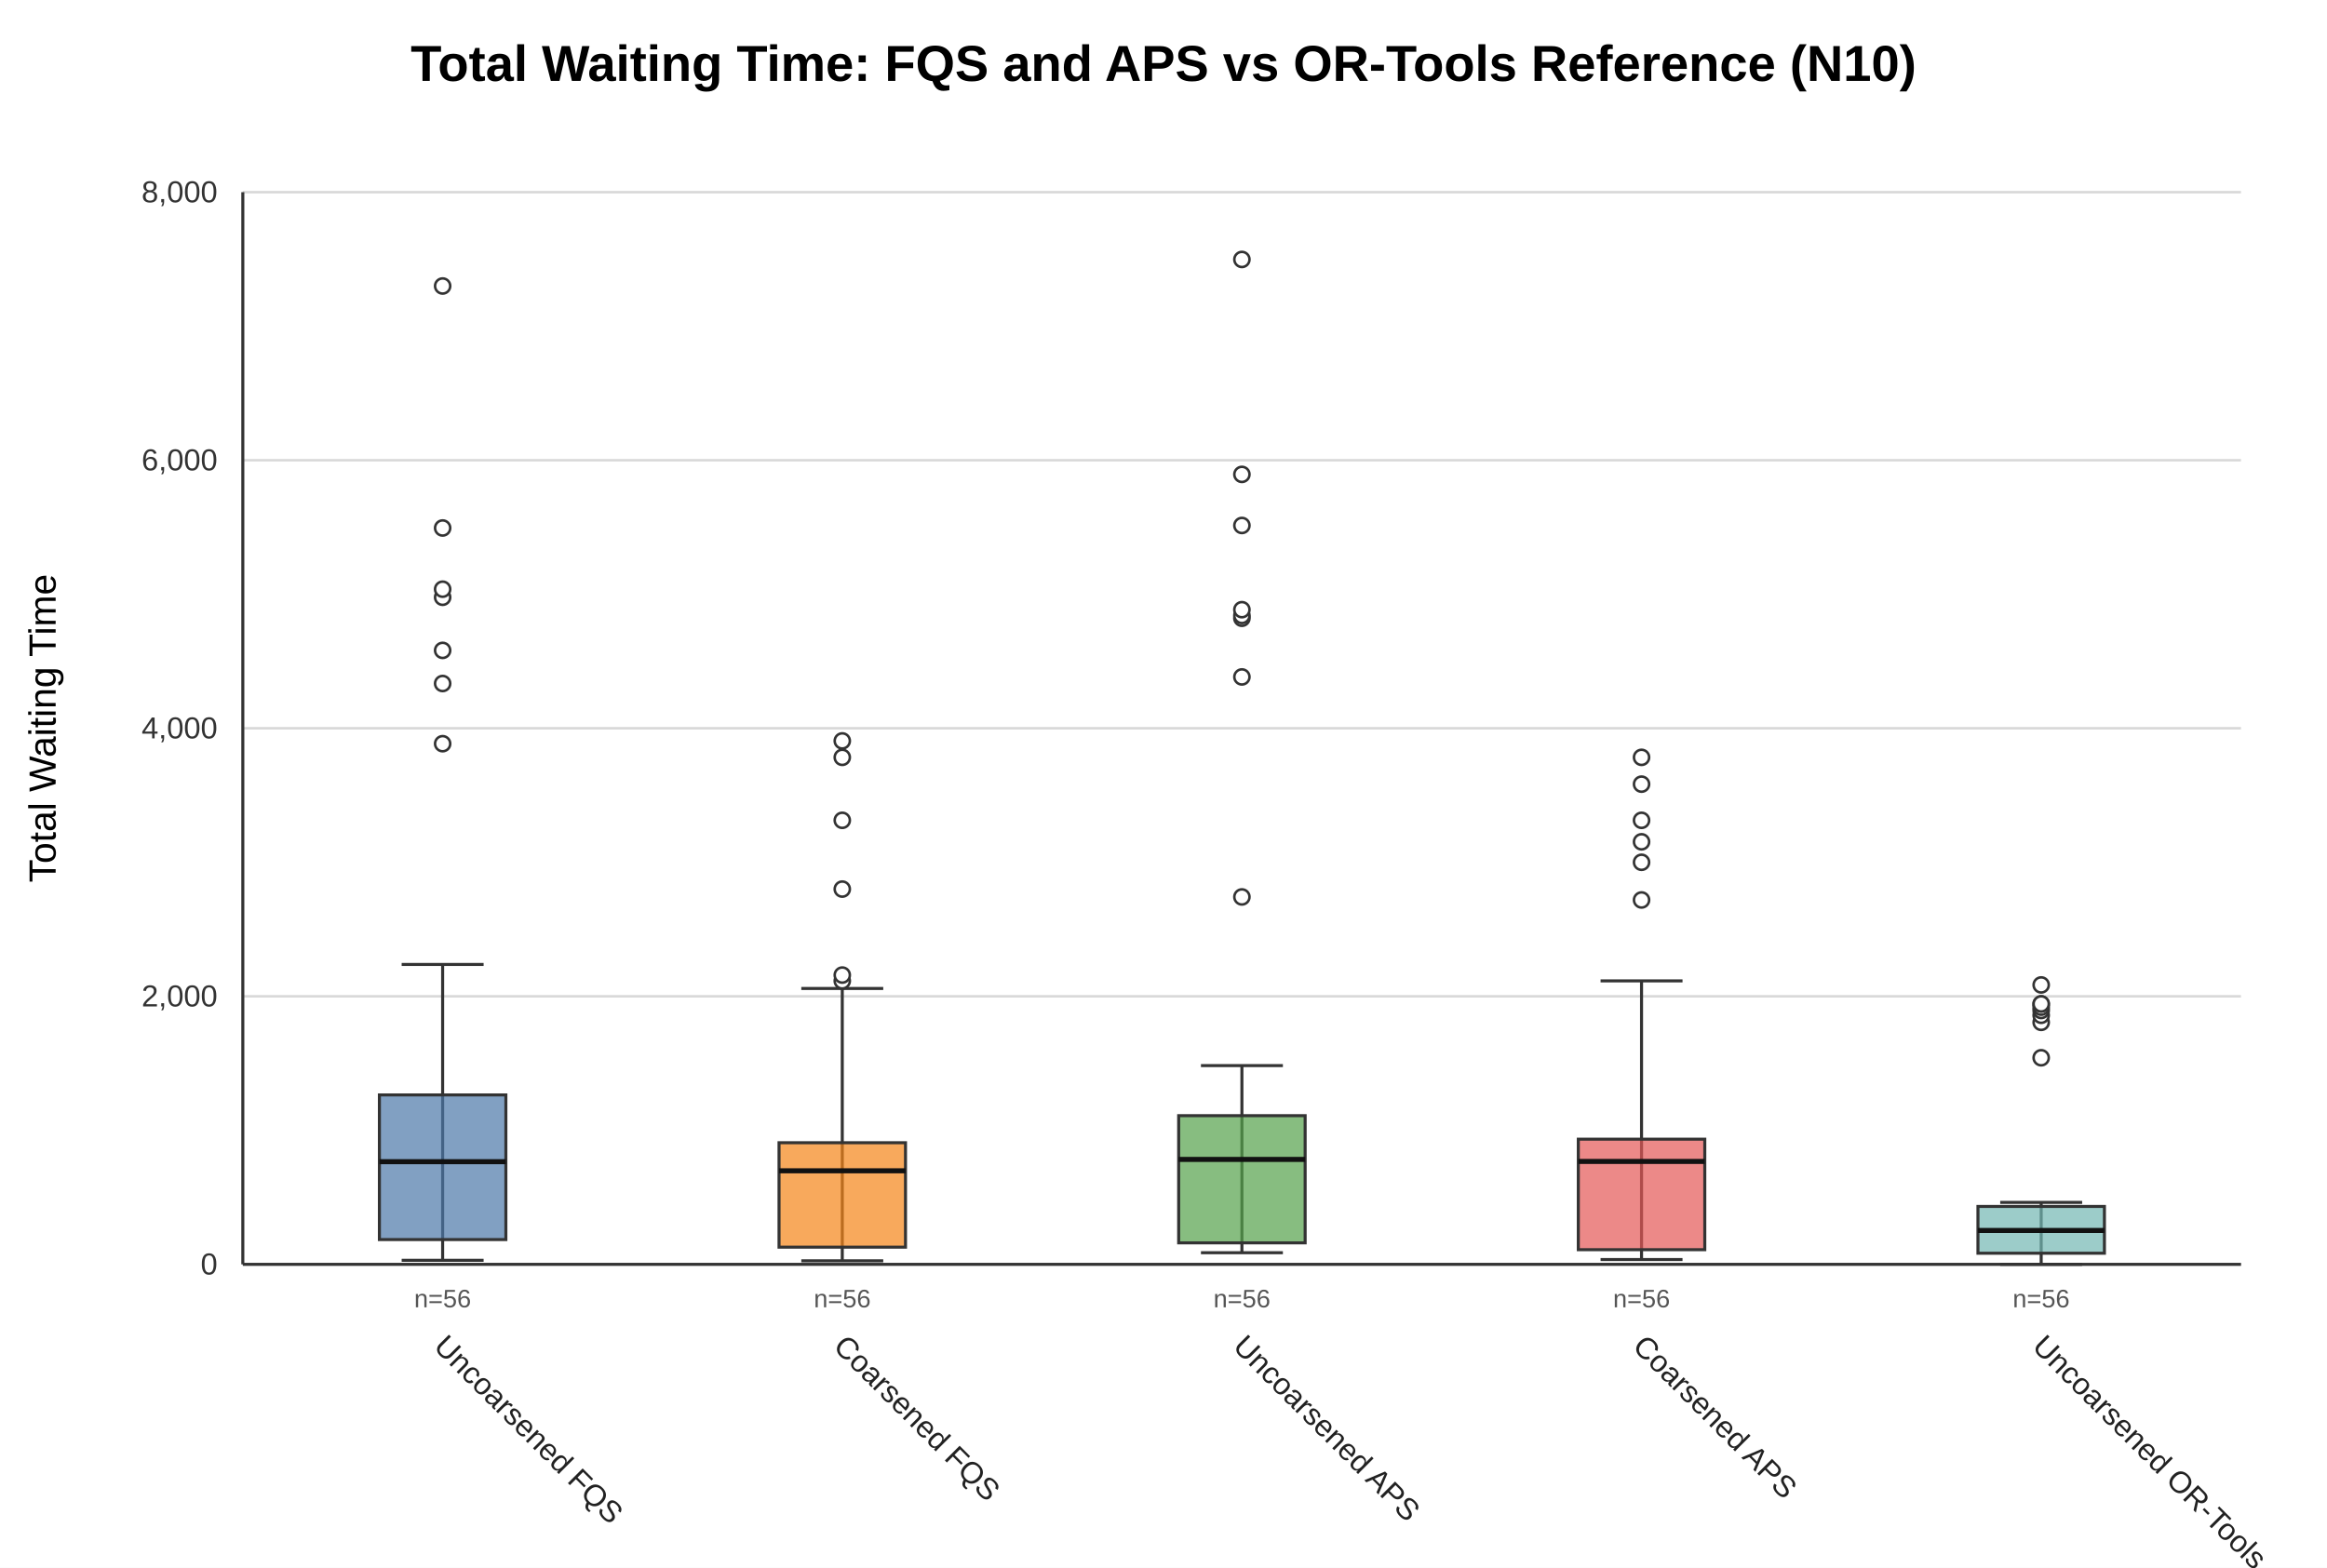
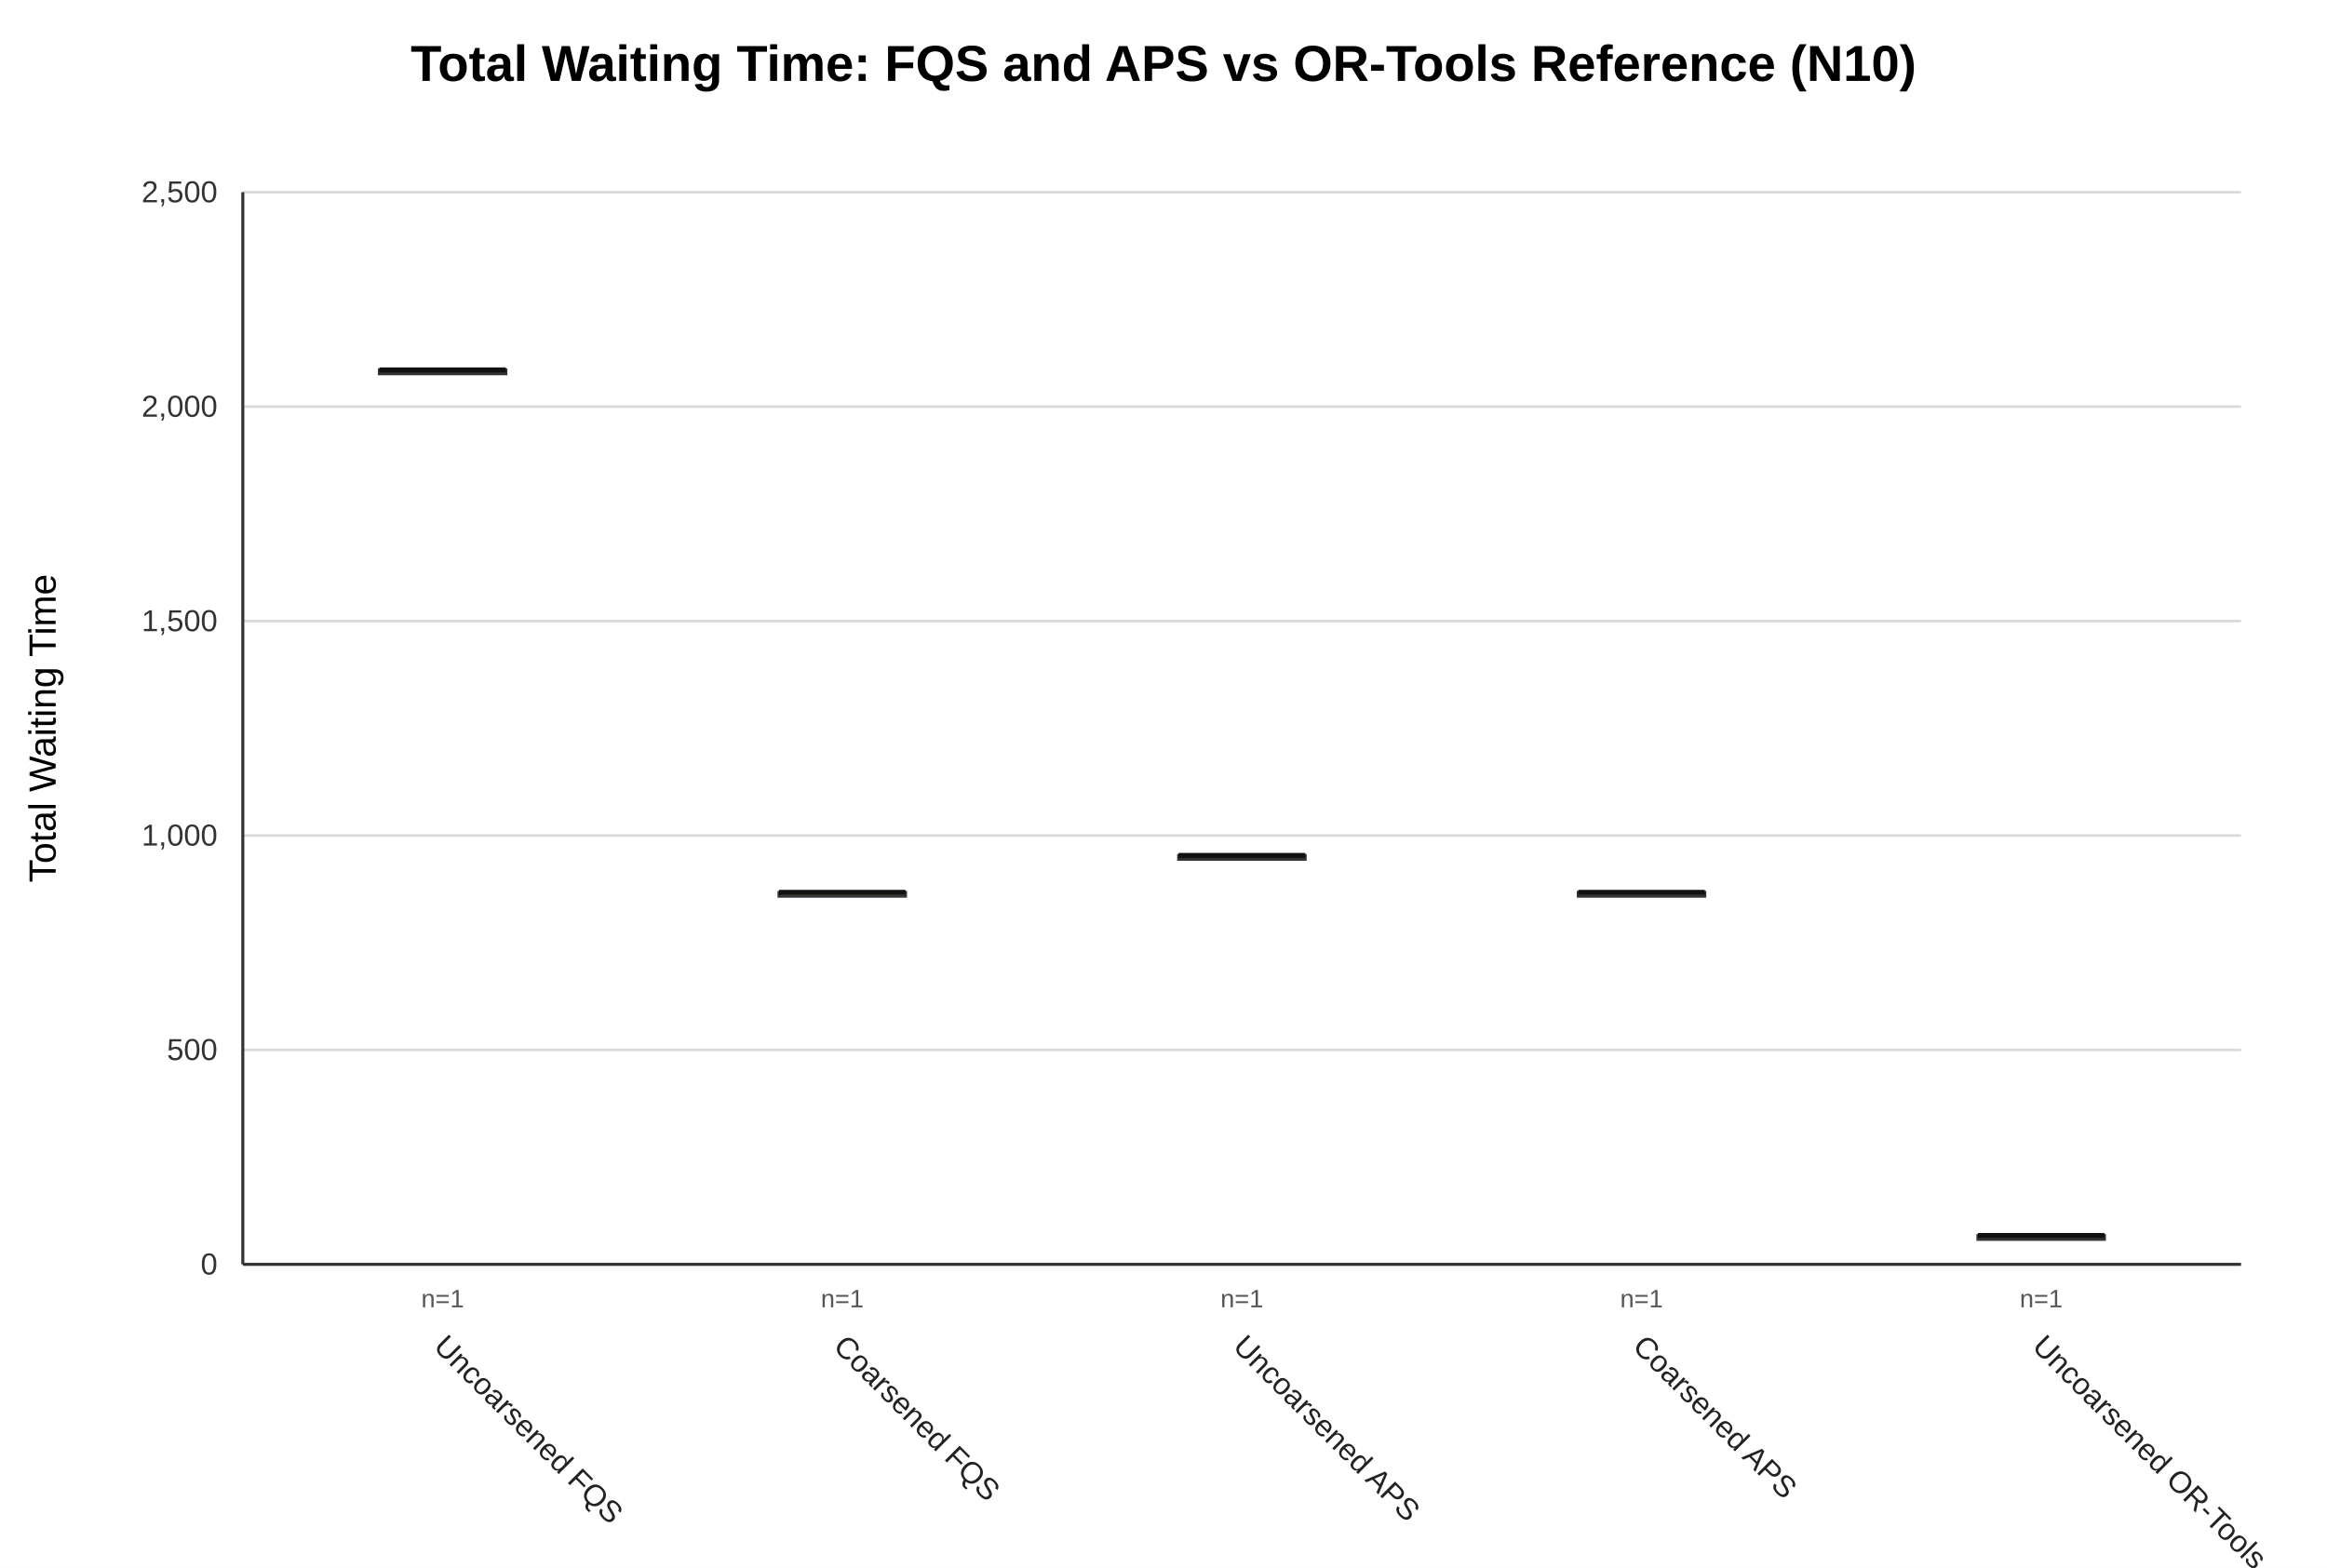
<svg xmlns="http://www.w3.org/2000/svg" width="920" height="620" viewBox="0 0 920 620">
  <rect x="0" y="0" width="920" height="620" fill="#ffffff" />
  <text x="460.0" y="32" text-anchor="middle" font-family="Arial, sans-serif" font-size="20" font-weight="700">Total Waiting Time: FQS and APS vs OR-Tools Reference (N10)</text>
  <text transform="translate(22 288.0) rotate(-90)" text-anchor="middle" font-family="Arial, sans-serif" font-size="15">Total Waiting Time</text>
  <line x1="96" y1="500.0" x2="886" y2="500.0" stroke="#d9d9d9" stroke-width="1" />
  <text x="86" y="504.0" text-anchor="end" font-family="Arial, sans-serif" font-size="12" fill="#333333">0</text>
-   <line x1="96" y1="394.0" x2="886" y2="394.0" stroke="#d9d9d9" stroke-width="1" />
-   <text x="86" y="398.0" text-anchor="end" font-family="Arial, sans-serif" font-size="12" fill="#333333">2,000</text>
-   <line x1="96" y1="288.0" x2="886" y2="288.0" stroke="#d9d9d9" stroke-width="1" />
-   <text x="86" y="292.0" text-anchor="end" font-family="Arial, sans-serif" font-size="12" fill="#333333">4,000</text>
-   <line x1="96" y1="182.0" x2="886" y2="182.0" stroke="#d9d9d9" stroke-width="1" />
-   <text x="86" y="186.0" text-anchor="end" font-family="Arial, sans-serif" font-size="12" fill="#333333">6,000</text>
+   <line x1="96" y1="415.2" x2="886" y2="415.2" stroke="#d9d9d9" stroke-width="1" />
+   <text x="86" y="419.2" text-anchor="end" font-family="Arial, sans-serif" font-size="12" fill="#333333">500</text>
+   <line x1="96" y1="330.4" x2="886" y2="330.4" stroke="#d9d9d9" stroke-width="1" />
+   <text x="86" y="334.4" text-anchor="end" font-family="Arial, sans-serif" font-size="12" fill="#333333">1,000</text>
+   <line x1="96" y1="245.6" x2="886" y2="245.6" stroke="#d9d9d9" stroke-width="1" />
+   <text x="86" y="249.6" text-anchor="end" font-family="Arial, sans-serif" font-size="12" fill="#333333">1,500</text>
+   <line x1="96" y1="160.8" x2="886" y2="160.8" stroke="#d9d9d9" stroke-width="1" />
+   <text x="86" y="164.8" text-anchor="end" font-family="Arial, sans-serif" font-size="12" fill="#333333">2,000</text>
  <line x1="96" y1="76.0" x2="886" y2="76.0" stroke="#d9d9d9" stroke-width="1" />
-   <text x="86" y="80.0" text-anchor="end" font-family="Arial, sans-serif" font-size="12" fill="#333333">8,000</text>
+   <text x="86" y="80.0" text-anchor="end" font-family="Arial, sans-serif" font-size="12" fill="#333333">2,500</text>
  <line x1="96" y1="76" x2="96" y2="500" stroke="#333333" stroke-width="1.2" />
  <line x1="96" y1="500" x2="886" y2="500" stroke="#333333" stroke-width="1.2" />
-   <line x1="175.0" y1="381.4" x2="175.0" y2="498.4" stroke="#333333" stroke-width="1.2" />
-   <line x1="158.8" y1="381.4" x2="191.2" y2="381.4" stroke="#333333" stroke-width="1.2" />
-   <line x1="158.8" y1="498.4" x2="191.2" y2="498.4" stroke="#333333" stroke-width="1.2" />
-   <rect x="150.0" y="433.0" width="50.0" height="57.2" fill="#4C78A8" fill-opacity="0.70" stroke="#333333" stroke-width="1.2" />
-   <line x1="150.0" y1="459.4" x2="200.0" y2="459.4" stroke="#111111" stroke-width="2" />
-   <circle cx="175.0" cy="294.1" r="3" fill="#ffffff" stroke="#333333" stroke-width="1" />
-   <circle cx="175.0" cy="270.3" r="3" fill="#ffffff" stroke="#333333" stroke-width="1" />
-   <circle cx="175.0" cy="257.2" r="3" fill="#ffffff" stroke="#333333" stroke-width="1" />
-   <circle cx="175.0" cy="236.2" r="3" fill="#ffffff" stroke="#333333" stroke-width="1" />
-   <circle cx="175.0" cy="233.0" r="3" fill="#ffffff" stroke="#333333" stroke-width="1" />
-   <circle cx="175.0" cy="208.8" r="3" fill="#ffffff" stroke="#333333" stroke-width="1" />
-   <circle cx="175.0" cy="113.1" r="3" fill="#ffffff" stroke="#333333" stroke-width="1" />
-   <text x="175.0" y="517" text-anchor="middle" font-family="Arial, sans-serif" font-size="10" fill="#555555">n=56</text>
+   <line x1="175.0" y1="146.3" x2="175.0" y2="146.3" stroke="#333333" stroke-width="1.2" />
+   <line x1="158.8" y1="146.3" x2="191.2" y2="146.3" stroke="#333333" stroke-width="1.2" />
+   <line x1="158.8" y1="146.3" x2="191.2" y2="146.3" stroke="#333333" stroke-width="1.2" />
+   <rect x="150.0" y="146.3" width="50.0" height="1.5" fill="#4C78A8" fill-opacity="0.70" stroke="#333333" stroke-width="1.2" />
+   <line x1="150.0" y1="146.3" x2="200.0" y2="146.3" stroke="#111111" stroke-width="2" />
+   <text x="175.0" y="517" text-anchor="middle" font-family="Arial, sans-serif" font-size="10" fill="#555555">n=1</text>
  <text transform="translate(171.0 533) rotate(45)" text-anchor="start" font-family="Arial, sans-serif" font-size="12" fill="#222222">Uncoarsened FQS</text>
-   <line x1="333.0" y1="390.9" x2="333.0" y2="498.6" stroke="#333333" stroke-width="1.2" />
-   <line x1="316.8" y1="390.9" x2="349.2" y2="390.9" stroke="#333333" stroke-width="1.2" />
-   <line x1="316.8" y1="498.6" x2="349.2" y2="498.6" stroke="#333333" stroke-width="1.2" />
-   <rect x="308.0" y="451.9" width="50.0" height="41.3" fill="#F58518" fill-opacity="0.70" stroke="#333333" stroke-width="1.2" />
-   <line x1="308.0" y1="463.0" x2="358.0" y2="463.0" stroke="#111111" stroke-width="2" />
-   <circle cx="333.0" cy="387.9" r="3" fill="#ffffff" stroke="#333333" stroke-width="1" />
-   <circle cx="333.0" cy="385.6" r="3" fill="#ffffff" stroke="#333333" stroke-width="1" />
-   <circle cx="333.0" cy="351.6" r="3" fill="#ffffff" stroke="#333333" stroke-width="1" />
-   <circle cx="333.0" cy="324.4" r="3" fill="#ffffff" stroke="#333333" stroke-width="1" />
-   <circle cx="333.0" cy="299.5" r="3" fill="#ffffff" stroke="#333333" stroke-width="1" />
-   <circle cx="333.0" cy="293.0" r="3" fill="#ffffff" stroke="#333333" stroke-width="1" />
-   <text x="333.0" y="517" text-anchor="middle" font-family="Arial, sans-serif" font-size="10" fill="#555555">n=56</text>
+   <line x1="333.0" y1="352.9" x2="333.0" y2="352.9" stroke="#333333" stroke-width="1.2" />
+   <line x1="316.8" y1="352.9" x2="349.2" y2="352.9" stroke="#333333" stroke-width="1.2" />
+   <line x1="316.8" y1="352.9" x2="349.2" y2="352.9" stroke="#333333" stroke-width="1.2" />
+   <rect x="308.0" y="352.9" width="50.0" height="1.5" fill="#F58518" fill-opacity="0.70" stroke="#333333" stroke-width="1.2" />
+   <line x1="308.0" y1="352.9" x2="358.0" y2="352.9" stroke="#111111" stroke-width="2" />
+   <text x="333.0" y="517" text-anchor="middle" font-family="Arial, sans-serif" font-size="10" fill="#555555">n=1</text>
  <text transform="translate(329.0 533) rotate(45)" text-anchor="start" font-family="Arial, sans-serif" font-size="12" fill="#222222">Coarsened FQS</text>
-   <line x1="491.0" y1="421.4" x2="491.0" y2="495.4" stroke="#333333" stroke-width="1.2" />
-   <line x1="474.8" y1="421.4" x2="507.2" y2="421.4" stroke="#333333" stroke-width="1.2" />
-   <line x1="474.8" y1="495.4" x2="507.2" y2="495.4" stroke="#333333" stroke-width="1.2" />
-   <rect x="466.0" y="441.2" width="50.0" height="50.3" fill="#54A24B" fill-opacity="0.70" stroke="#333333" stroke-width="1.2" />
-   <line x1="466.0" y1="458.5" x2="516.0" y2="458.5" stroke="#111111" stroke-width="2" />
-   <circle cx="491.0" cy="354.7" r="3" fill="#ffffff" stroke="#333333" stroke-width="1" />
-   <circle cx="491.0" cy="267.7" r="3" fill="#ffffff" stroke="#333333" stroke-width="1" />
-   <circle cx="491.0" cy="244.5" r="3" fill="#ffffff" stroke="#333333" stroke-width="1" />
-   <circle cx="491.0" cy="243.4" r="3" fill="#ffffff" stroke="#333333" stroke-width="1" />
-   <circle cx="491.0" cy="241.1" r="3" fill="#ffffff" stroke="#333333" stroke-width="1" />
-   <circle cx="491.0" cy="207.8" r="3" fill="#ffffff" stroke="#333333" stroke-width="1" />
-   <circle cx="491.0" cy="187.6" r="3" fill="#ffffff" stroke="#333333" stroke-width="1" />
-   <circle cx="491.0" cy="102.6" r="3" fill="#ffffff" stroke="#333333" stroke-width="1" />
-   <text x="491.0" y="517" text-anchor="middle" font-family="Arial, sans-serif" font-size="10" fill="#555555">n=56</text>
+   <line x1="491.0" y1="338.3" x2="491.0" y2="338.3" stroke="#333333" stroke-width="1.2" />
+   <line x1="474.8" y1="338.3" x2="507.2" y2="338.3" stroke="#333333" stroke-width="1.2" />
+   <line x1="474.8" y1="338.3" x2="507.2" y2="338.3" stroke="#333333" stroke-width="1.2" />
+   <rect x="466.0" y="338.3" width="50.0" height="1.5" fill="#54A24B" fill-opacity="0.70" stroke="#333333" stroke-width="1.2" />
+   <line x1="466.0" y1="338.3" x2="516.0" y2="338.3" stroke="#111111" stroke-width="2" />
+   <text x="491.0" y="517" text-anchor="middle" font-family="Arial, sans-serif" font-size="10" fill="#555555">n=1</text>
  <text transform="translate(487.0 533) rotate(45)" text-anchor="start" font-family="Arial, sans-serif" font-size="12" fill="#222222">Uncoarsened APS</text>
-   <line x1="649.0" y1="387.9" x2="649.0" y2="498.1" stroke="#333333" stroke-width="1.2" />
-   <line x1="632.8" y1="387.9" x2="665.2" y2="387.9" stroke="#333333" stroke-width="1.2" />
-   <line x1="632.8" y1="498.1" x2="665.2" y2="498.1" stroke="#333333" stroke-width="1.2" />
-   <rect x="624.0" y="450.5" width="50.0" height="43.7" fill="#E45756" fill-opacity="0.70" stroke="#333333" stroke-width="1.2" />
-   <line x1="624.0" y1="459.3" x2="674.0" y2="459.3" stroke="#111111" stroke-width="2" />
-   <circle cx="649.0" cy="355.9" r="3" fill="#ffffff" stroke="#333333" stroke-width="1" />
-   <circle cx="649.0" cy="341.0" r="3" fill="#ffffff" stroke="#333333" stroke-width="1" />
-   <circle cx="649.0" cy="332.9" r="3" fill="#ffffff" stroke="#333333" stroke-width="1" />
-   <circle cx="649.0" cy="324.4" r="3" fill="#ffffff" stroke="#333333" stroke-width="1" />
-   <circle cx="649.0" cy="310.1" r="3" fill="#ffffff" stroke="#333333" stroke-width="1" />
-   <circle cx="649.0" cy="299.5" r="3" fill="#ffffff" stroke="#333333" stroke-width="1" />
-   <text x="649.0" y="517" text-anchor="middle" font-family="Arial, sans-serif" font-size="10" fill="#555555">n=56</text>
+   <line x1="649.0" y1="352.9" x2="649.0" y2="352.9" stroke="#333333" stroke-width="1.2" />
+   <line x1="632.8" y1="352.9" x2="665.2" y2="352.9" stroke="#333333" stroke-width="1.2" />
+   <line x1="632.8" y1="352.9" x2="665.2" y2="352.9" stroke="#333333" stroke-width="1.2" />
+   <rect x="624.0" y="352.9" width="50.0" height="1.5" fill="#E45756" fill-opacity="0.70" stroke="#333333" stroke-width="1.2" />
+   <line x1="624.0" y1="352.9" x2="674.0" y2="352.9" stroke="#111111" stroke-width="2" />
+   <text x="649.0" y="517" text-anchor="middle" font-family="Arial, sans-serif" font-size="10" fill="#555555">n=1</text>
  <text transform="translate(645.0 533) rotate(45)" text-anchor="start" font-family="Arial, sans-serif" font-size="12" fill="#222222">Coarsened APS</text>
-   <line x1="807.0" y1="475.5" x2="807.0" y2="500.0" stroke="#333333" stroke-width="1.2" />
-   <line x1="790.8" y1="475.5" x2="823.2" y2="475.5" stroke="#333333" stroke-width="1.2" />
-   <line x1="790.8" y1="500.0" x2="823.2" y2="500.0" stroke="#333333" stroke-width="1.2" />
-   <rect x="782.0" y="477.1" width="50.0" height="18.5" fill="#72B7B2" fill-opacity="0.70" stroke="#333333" stroke-width="1.2" />
-   <line x1="782.0" y1="486.6" x2="832.0" y2="486.6" stroke="#111111" stroke-width="2" />
-   <circle cx="807.0" cy="418.3" r="3" fill="#ffffff" stroke="#333333" stroke-width="1" />
-   <circle cx="807.0" cy="404.3" r="3" fill="#ffffff" stroke="#333333" stroke-width="1" />
-   <circle cx="807.0" cy="401.5" r="3" fill="#ffffff" stroke="#333333" stroke-width="1" />
-   <circle cx="807.0" cy="399.6" r="3" fill="#ffffff" stroke="#333333" stroke-width="1" />
-   <circle cx="807.0" cy="398.3" r="3" fill="#ffffff" stroke="#333333" stroke-width="1" />
-   <circle cx="807.0" cy="397.0" r="3" fill="#ffffff" stroke="#333333" stroke-width="1" />
-   <circle cx="807.0" cy="397.0" r="3" fill="#ffffff" stroke="#333333" stroke-width="1" />
-   <circle cx="807.0" cy="389.5" r="3" fill="#ffffff" stroke="#333333" stroke-width="1" />
-   <text x="807.0" y="517" text-anchor="middle" font-family="Arial, sans-serif" font-size="10" fill="#555555">n=56</text>
+   <line x1="807.0" y1="488.6" x2="807.0" y2="488.6" stroke="#333333" stroke-width="1.2" />
+   <line x1="790.8" y1="488.6" x2="823.2" y2="488.6" stroke="#333333" stroke-width="1.2" />
+   <line x1="790.8" y1="488.6" x2="823.2" y2="488.6" stroke="#333333" stroke-width="1.2" />
+   <rect x="782.0" y="488.6" width="50.0" height="1.5" fill="#72B7B2" fill-opacity="0.70" stroke="#333333" stroke-width="1.2" />
+   <line x1="782.0" y1="488.6" x2="832.0" y2="488.6" stroke="#111111" stroke-width="2" />
+   <text x="807.0" y="517" text-anchor="middle" font-family="Arial, sans-serif" font-size="10" fill="#555555">n=1</text>
  <text transform="translate(803.0 533) rotate(45)" text-anchor="start" font-family="Arial, sans-serif" font-size="12" fill="#222222">Uncoarsened OR-Tools</text>
</svg>
